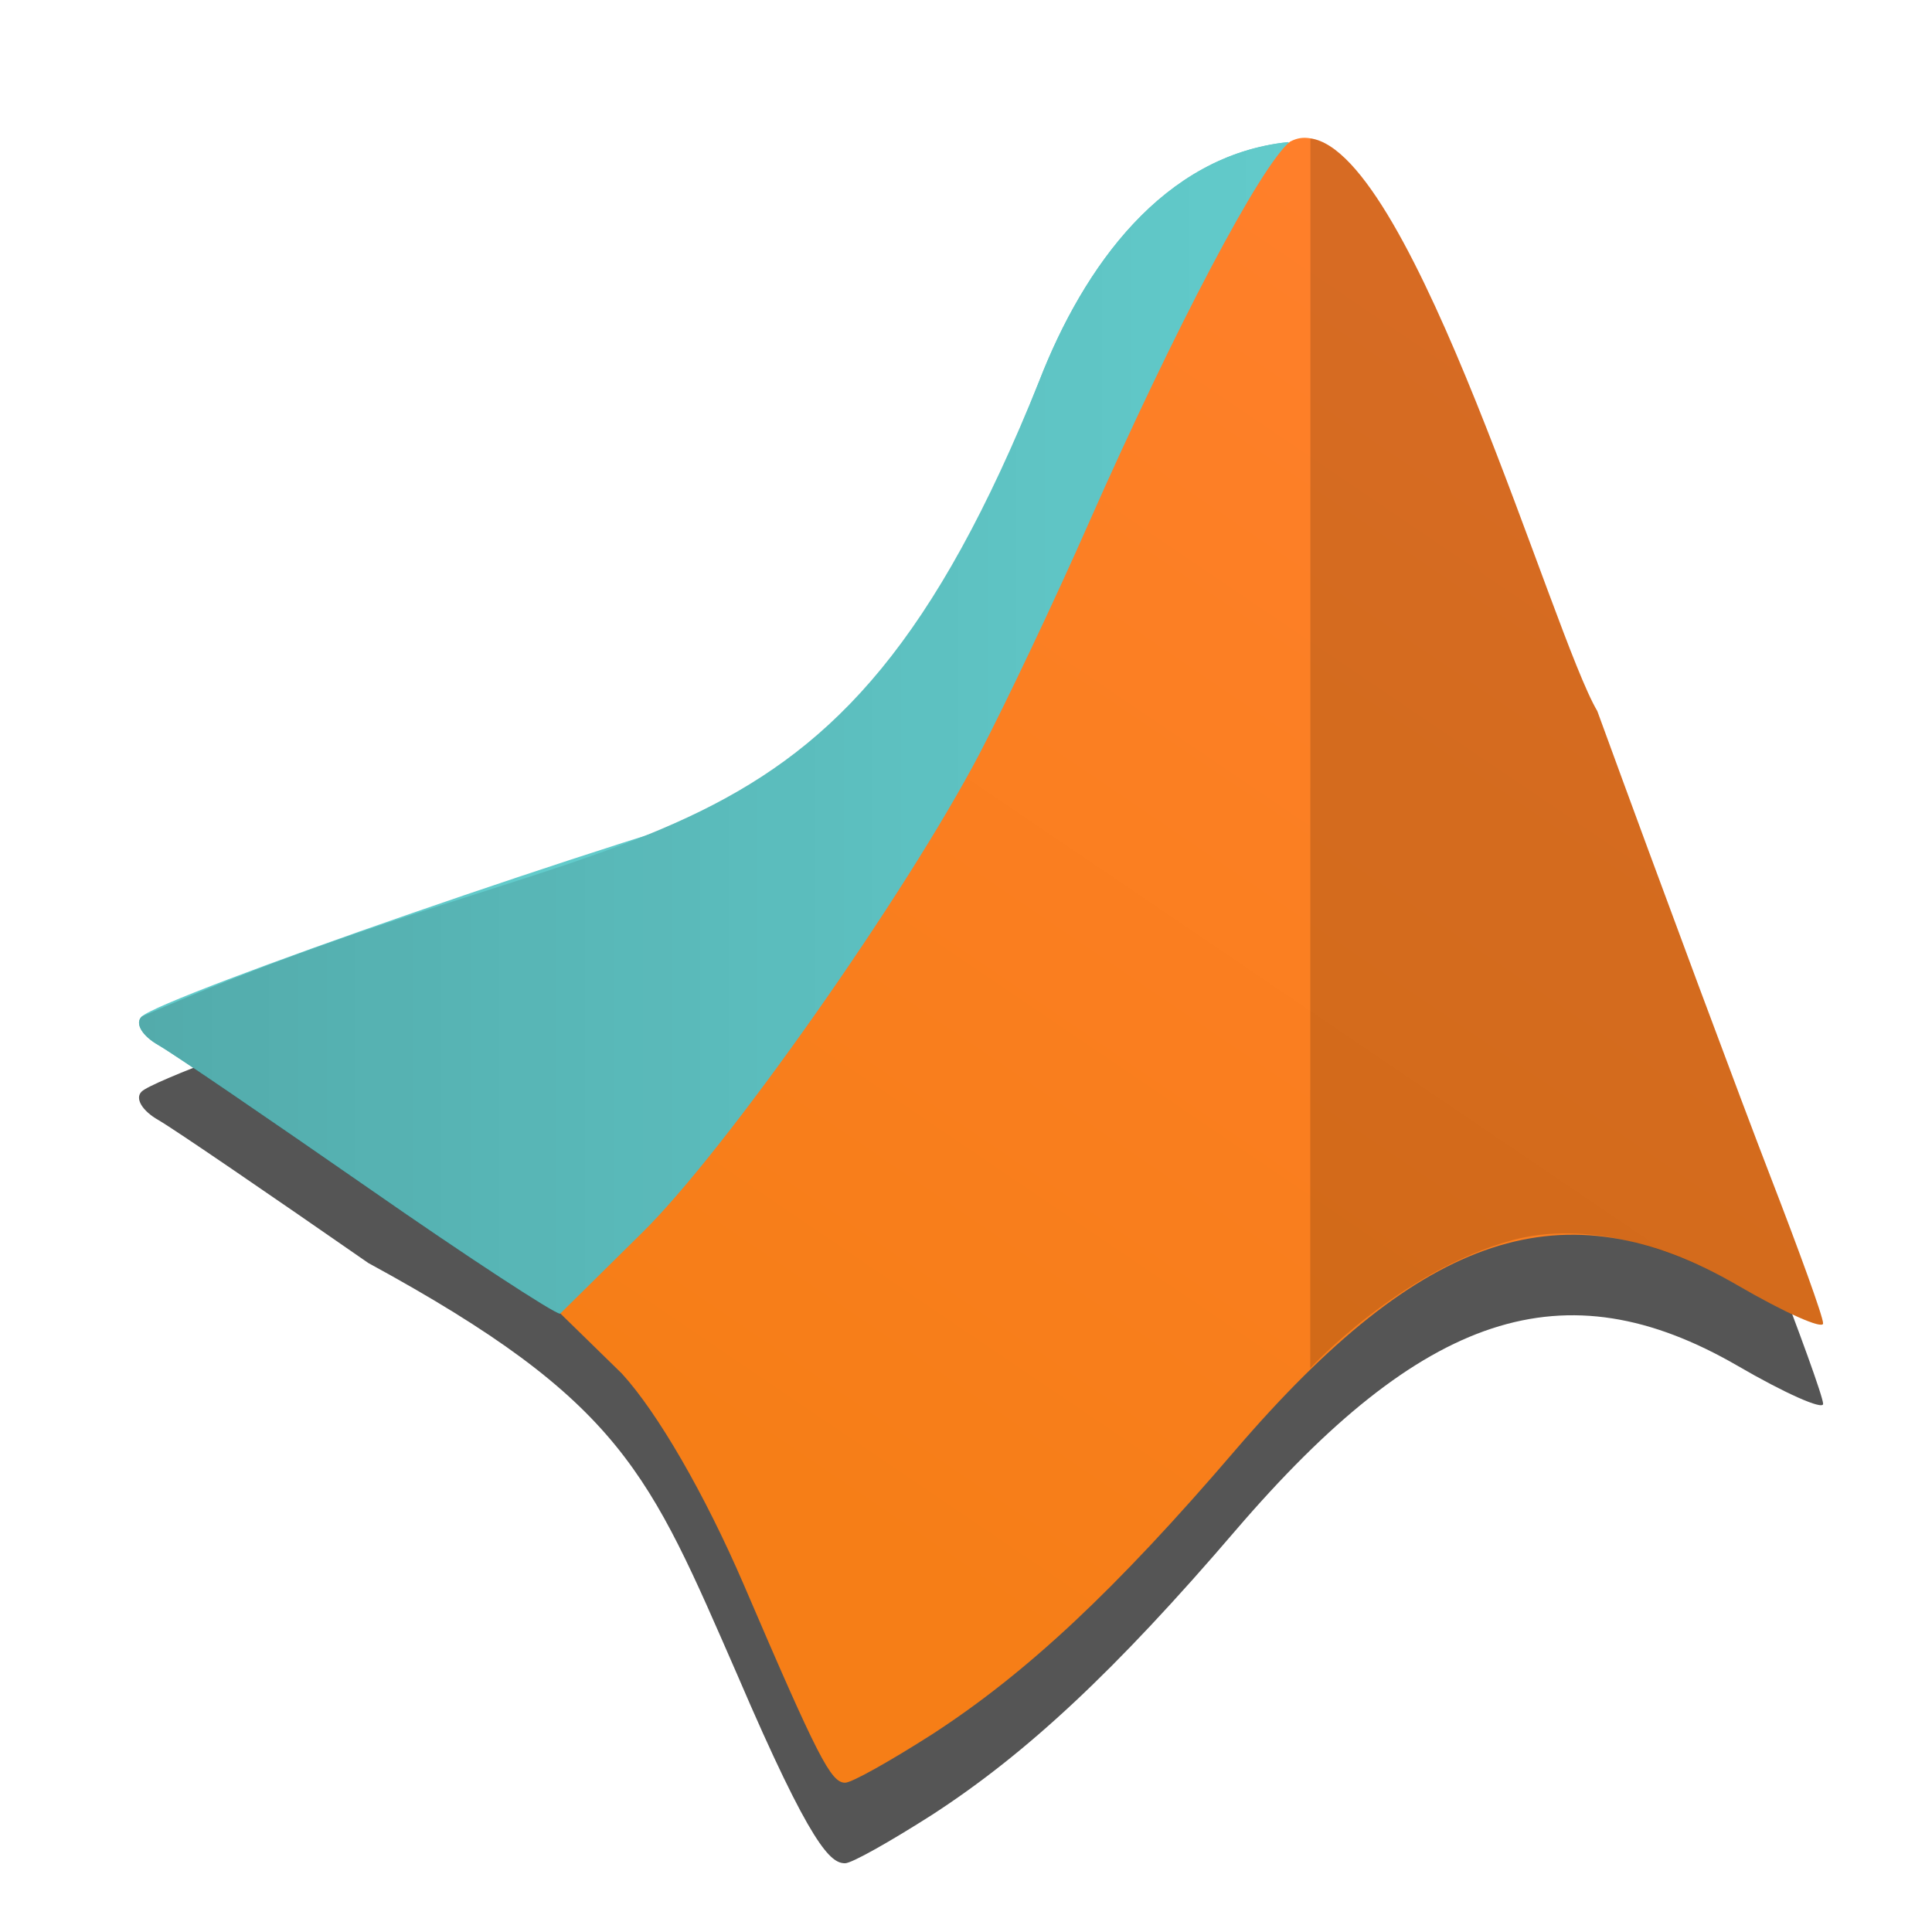
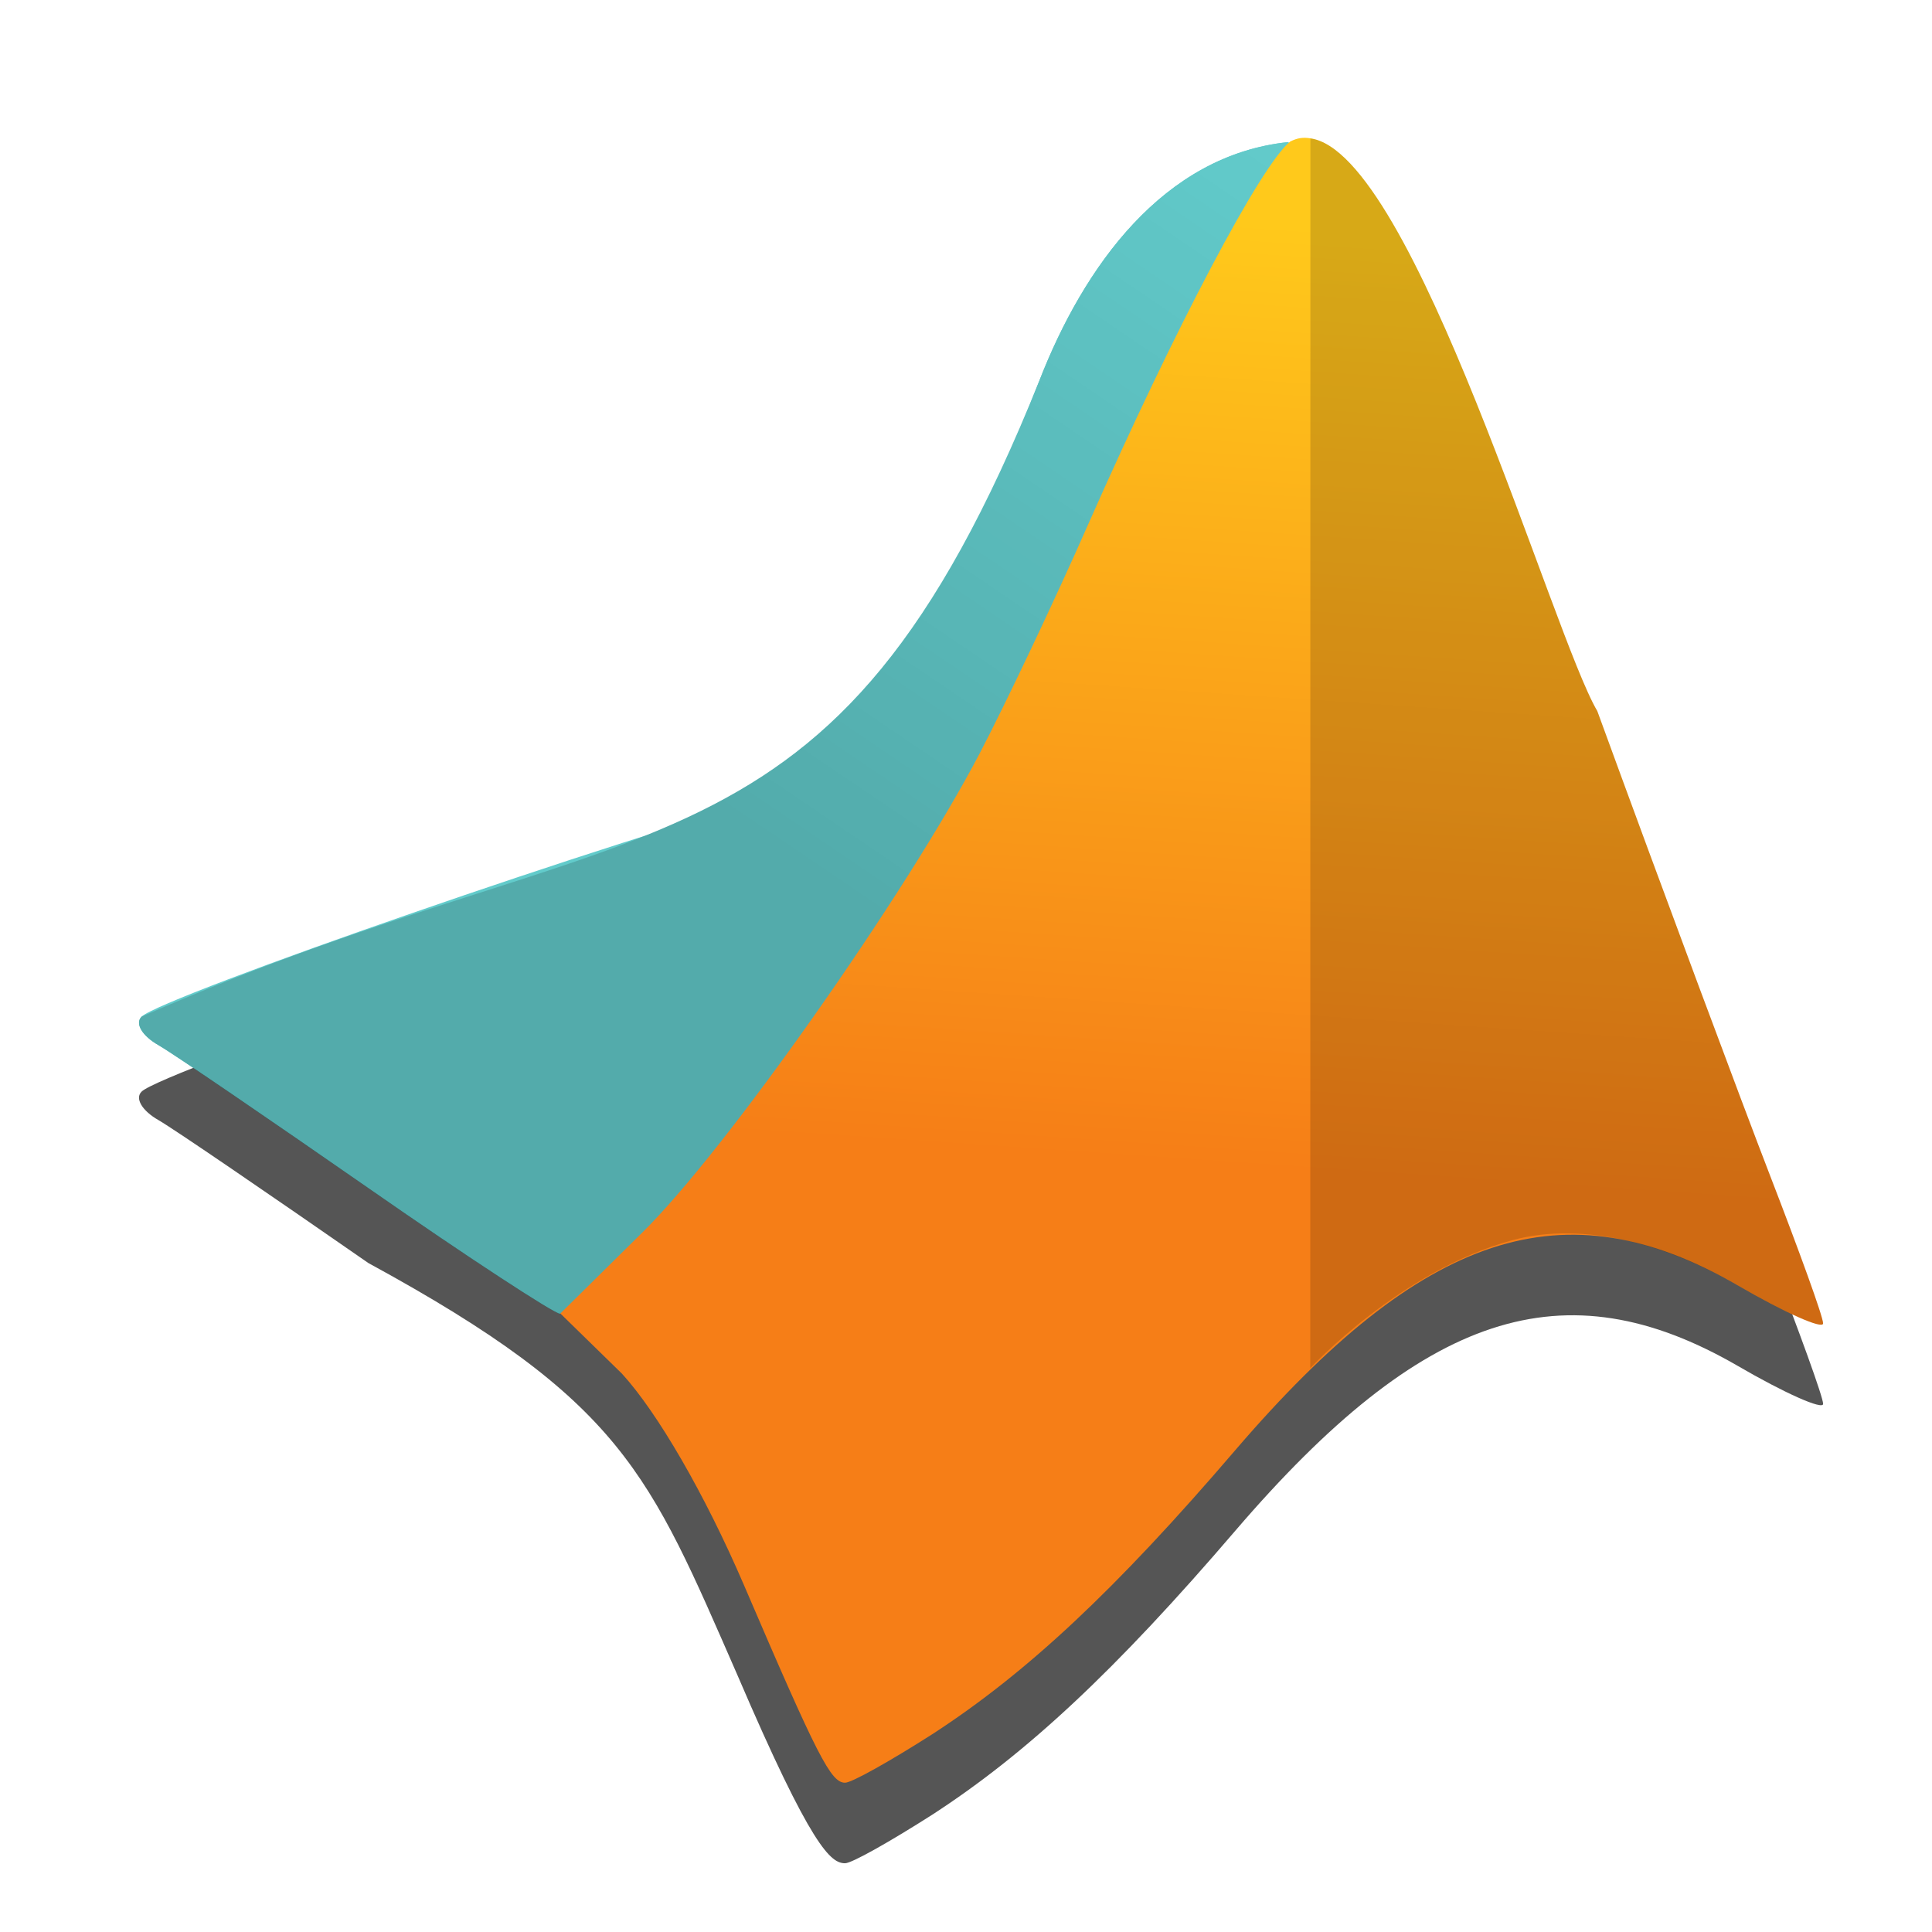
<svg xmlns="http://www.w3.org/2000/svg" xmlns:xlink="http://www.w3.org/1999/xlink" width="48" height="48" viewBox="0 0 48 48" id="svg2" version="1.1">
  <defs id="defs4">
    <linearGradient id="linearGradient4861">
      <stop style="stop-color:#000000;stop-opacity:0.157" offset="0" id="stop4863" />
      <stop style="stop-color:#000000;stop-opacity:0;" offset="1" id="stop4865" />
    </linearGradient>
    <linearGradient id="linearGradient4809">
      <stop style="stop-color:#f67e17;stop-opacity:1;" offset="0" id="stop4811" />
-       <stop style="stop-color:#ff7f2a;stop-opacity:1" offset="1" id="stop4813" />
+       <stop style="stop-color:#ffc91b;stop-opacity:1" offset="1" id="stop4813" />
    </linearGradient>
-     <linearGradient xlink:href="#linearGradient4809" id="linearGradient4815" x1="16.44" y1="1039.192" x2="35.621" y2="1010.908" gradientUnits="userSpaceOnUse" />
-     <linearGradient xlink:href="#linearGradient4861" id="linearGradient4867" x1="3.455" y1="18.085" x2="32.021" y2="18.085" gradientUnits="userSpaceOnUse" />
+     <linearGradient xlink:href="#linearGradient4809" id="linearGradient4815" x1="30.406" y1="1033.359" x2="32" y2="1009.938" gradientUnits="userSpaceOnUse" />
+     <linearGradient xlink:href="#linearGradient4861" id="linearGradient4867" x1="19.832" y1="21.496" x2="32.001" y2="3.531" gradientUnits="userSpaceOnUse" />
  </defs>
  <g id="layer1" transform="translate(0,-1004.362)">
    <path id="path4857" transform="translate(0,1004.362)" d="M 32.001,3.531 C 28.907,3.857 26.928,6.615 25.821,9.462 23.498,15.432 20.471,19.571 19.832,19.635 15.428,20.789 4.026,24.766 3.521,25.256 c -0.178,0.169 0.01,0.481 0.42,0.713 0.41,0.239 2.739,1.832 5.211,3.549 2.463,1.716 4.605,3.112 4.758,3.121 0.15,0 1.281,-0.605 2.49,-1.352 2.543,-1.566 11.451,-6.411 11.426,-7.338 -0.01,-0.464 -1.559,-1.731 -3.119,-2.76 1.972,-3.919 7.693,-17.612 7.294,-17.659 z" style="fill:#62cbcb;fill-opacity:1;fill-rule:nonzero;stroke:none" />
    <path style="fill:#000000;fill-opacity:0.667;fill-rule:nonzero;stroke:none" d="m 32,5.393 c -3.094,0.326 -5.072,3.084 -6.18,5.93 -2.323,5.971 -5.35,10.11 -5.988,10.174 -4.404,1.154 -15.806,5.131 -16.311,5.621 -0.178,0.168 0.01,0.481 0.42,0.713 0.41,0.239 2.739,1.832 5.211,3.549 6.335,3.45 6.971,5.212 9.172,10.244 1.843,4.298 2.319,4.668 2.672,4.668 0.167,0 1.111,-0.534 2.164,-1.205 2.349,-1.525 4.547,-3.573 7.535,-7.061 4.665,-5.436 8.165,-6.588 12.477,-4.092 1.165,0.678 2.123,1.104 2.123,0.945 0,-0.167 -0.596,-1.805 -1.309,-3.648 -0.712,-1.843 -2.652,-7.046 -4.301,-11.564 C 38.582,17.808 35.134,5.792 32.557,5.436 l -0.004,0 c -0.177,-0.029 -0.321,-0.01 -0.498,0.08 -0.015,0.012 -0.039,0.046 -0.055,0.061 0.024,-0.114 0.026,-0.181 -5e-6,-0.184 z" transform="translate(0,1004.362)" id="path4844" />
    <path style="fill:#000000;fill-opacity:1;fill-rule:nonzero;stroke:none" d="M 13.418,1028.546" id="path31" />
    <path style="fill:#62cbcb;fill-opacity:1;fill-rule:nonzero;stroke:none" d="m 32.001,1007.893 c -3.094,0.326 -5.073,3.085 -6.18,5.931 -5.188,12.907 -9.845,10.349 -22.299,15.794 -0.178,0.169 0.01,0.481 0.42,0.713 0.41,0.239 2.739,1.832 5.211,3.549 2.463,1.716 4.605,3.112 4.758,3.121 0.15,0 1.281,-0.605 2.49,-1.352 2.543,-1.566 11.451,-6.411 11.426,-7.338 -0.01,-0.464 -1.559,-1.731 -3.119,-2.76 1.972,-3.919 7.693,-17.612 7.294,-17.659 z" id="path4869" />
    <path id="path4859" transform="translate(0,1004.362)" d="M 32.001,3.531 C 28.907,3.857 26.928,6.615 25.821,9.462 20.633,22.369 15.976,19.811 3.521,25.256 c -0.178,0.169 0.01,0.481 0.42,0.713 0.41,0.239 2.739,1.832 5.211,3.549 2.463,1.716 4.605,3.112 4.758,3.121 0.15,0 1.281,-0.605 2.49,-1.352 2.543,-1.566 11.451,-6.411 11.426,-7.338 -0.01,-0.464 -1.559,-1.731 -3.119,-2.76 1.972,-3.919 7.693,-17.612 7.294,-17.659 z" style="fill:url(#linearGradient4867);fill-opacity:1;fill-rule:nonzero;stroke:none" />
    <path d="m 32.557,1007.799 c -0.179,-0.03 -0.324,-0.011 -0.503,0.08 -0.726,0.579 -2.862,4.632 -4.998,9.464 -0.865,1.969 -2.094,4.545 -2.712,5.729 -1.837,3.508 -6.322,9.89 -8.399,11.925 l -2.023,1.998 1.531,1.496 c 0.886,0.971 2.056,2.988 3.027,5.244 1.843,4.298 2.164,4.918 2.516,4.918 0.167,0 1.112,-0.533 2.165,-1.204 2.349,-1.525 4.545,-3.574 7.533,-7.062 4.665,-5.436 8.165,-6.588 12.477,-4.092 1.165,0.678 2.123,1.104 2.123,0.946 0,-0.167 -0.596,-1.804 -1.308,-3.647 -0.712,-1.843 -2.653,-7.048 -4.302,-11.566 -1.104,-1.859 -4.554,-13.883 -7.131,-14.229 z" style="fill:url(#linearGradient4815);fill-opacity:1;fill-rule:nonzero;stroke:none" id="path33" />
    <path id="path4804" style="fill:#000000;fill-opacity:0.157;fill-rule:nonzero;stroke:none" d="m 32.557,1007.799 c -0.004,30.556 -0.004,20.095 -0.004,30.556 0,0 2.224,-2.419 5.015,-3.179 1.807,-0.493 3.909,0.14 5.604,1.12 1.165,0.678 2.123,1.104 2.123,0.946 0,-0.167 -0.596,-1.804 -1.308,-3.647 -0.712,-1.843 -2.653,-7.048 -4.302,-11.566 -1.104,-1.859 -4.554,-13.883 -7.131,-14.229 z" />
  </g>
</svg>
